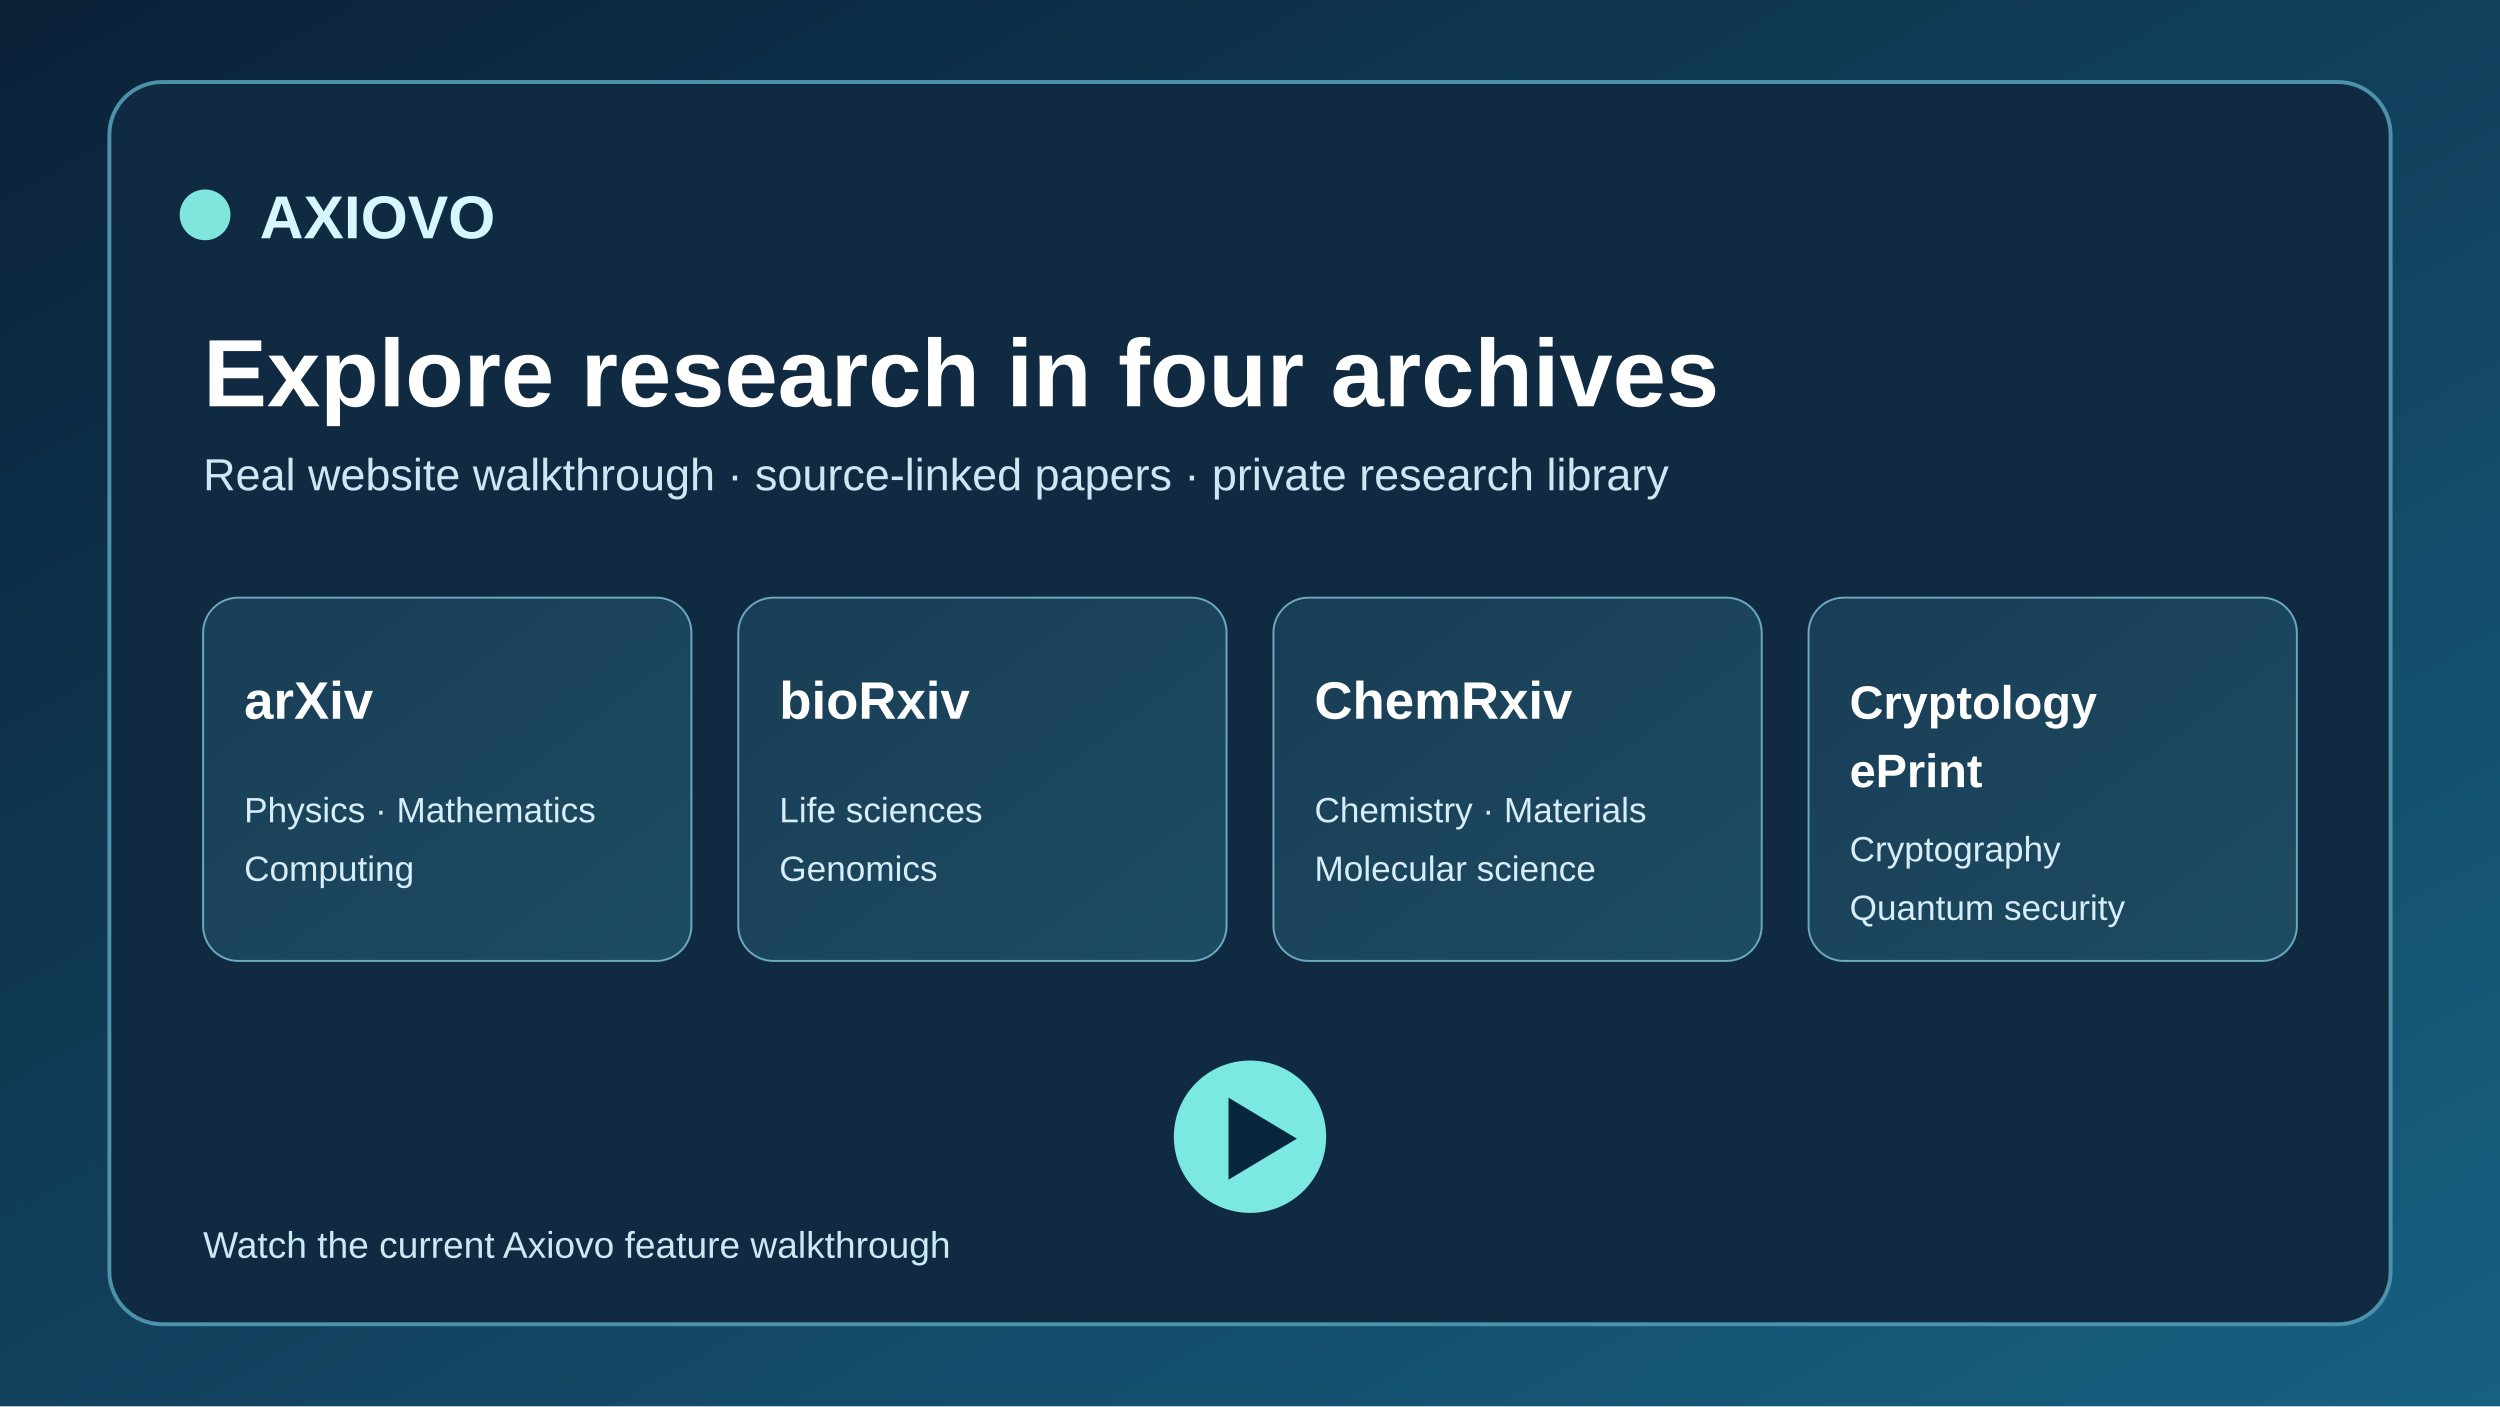
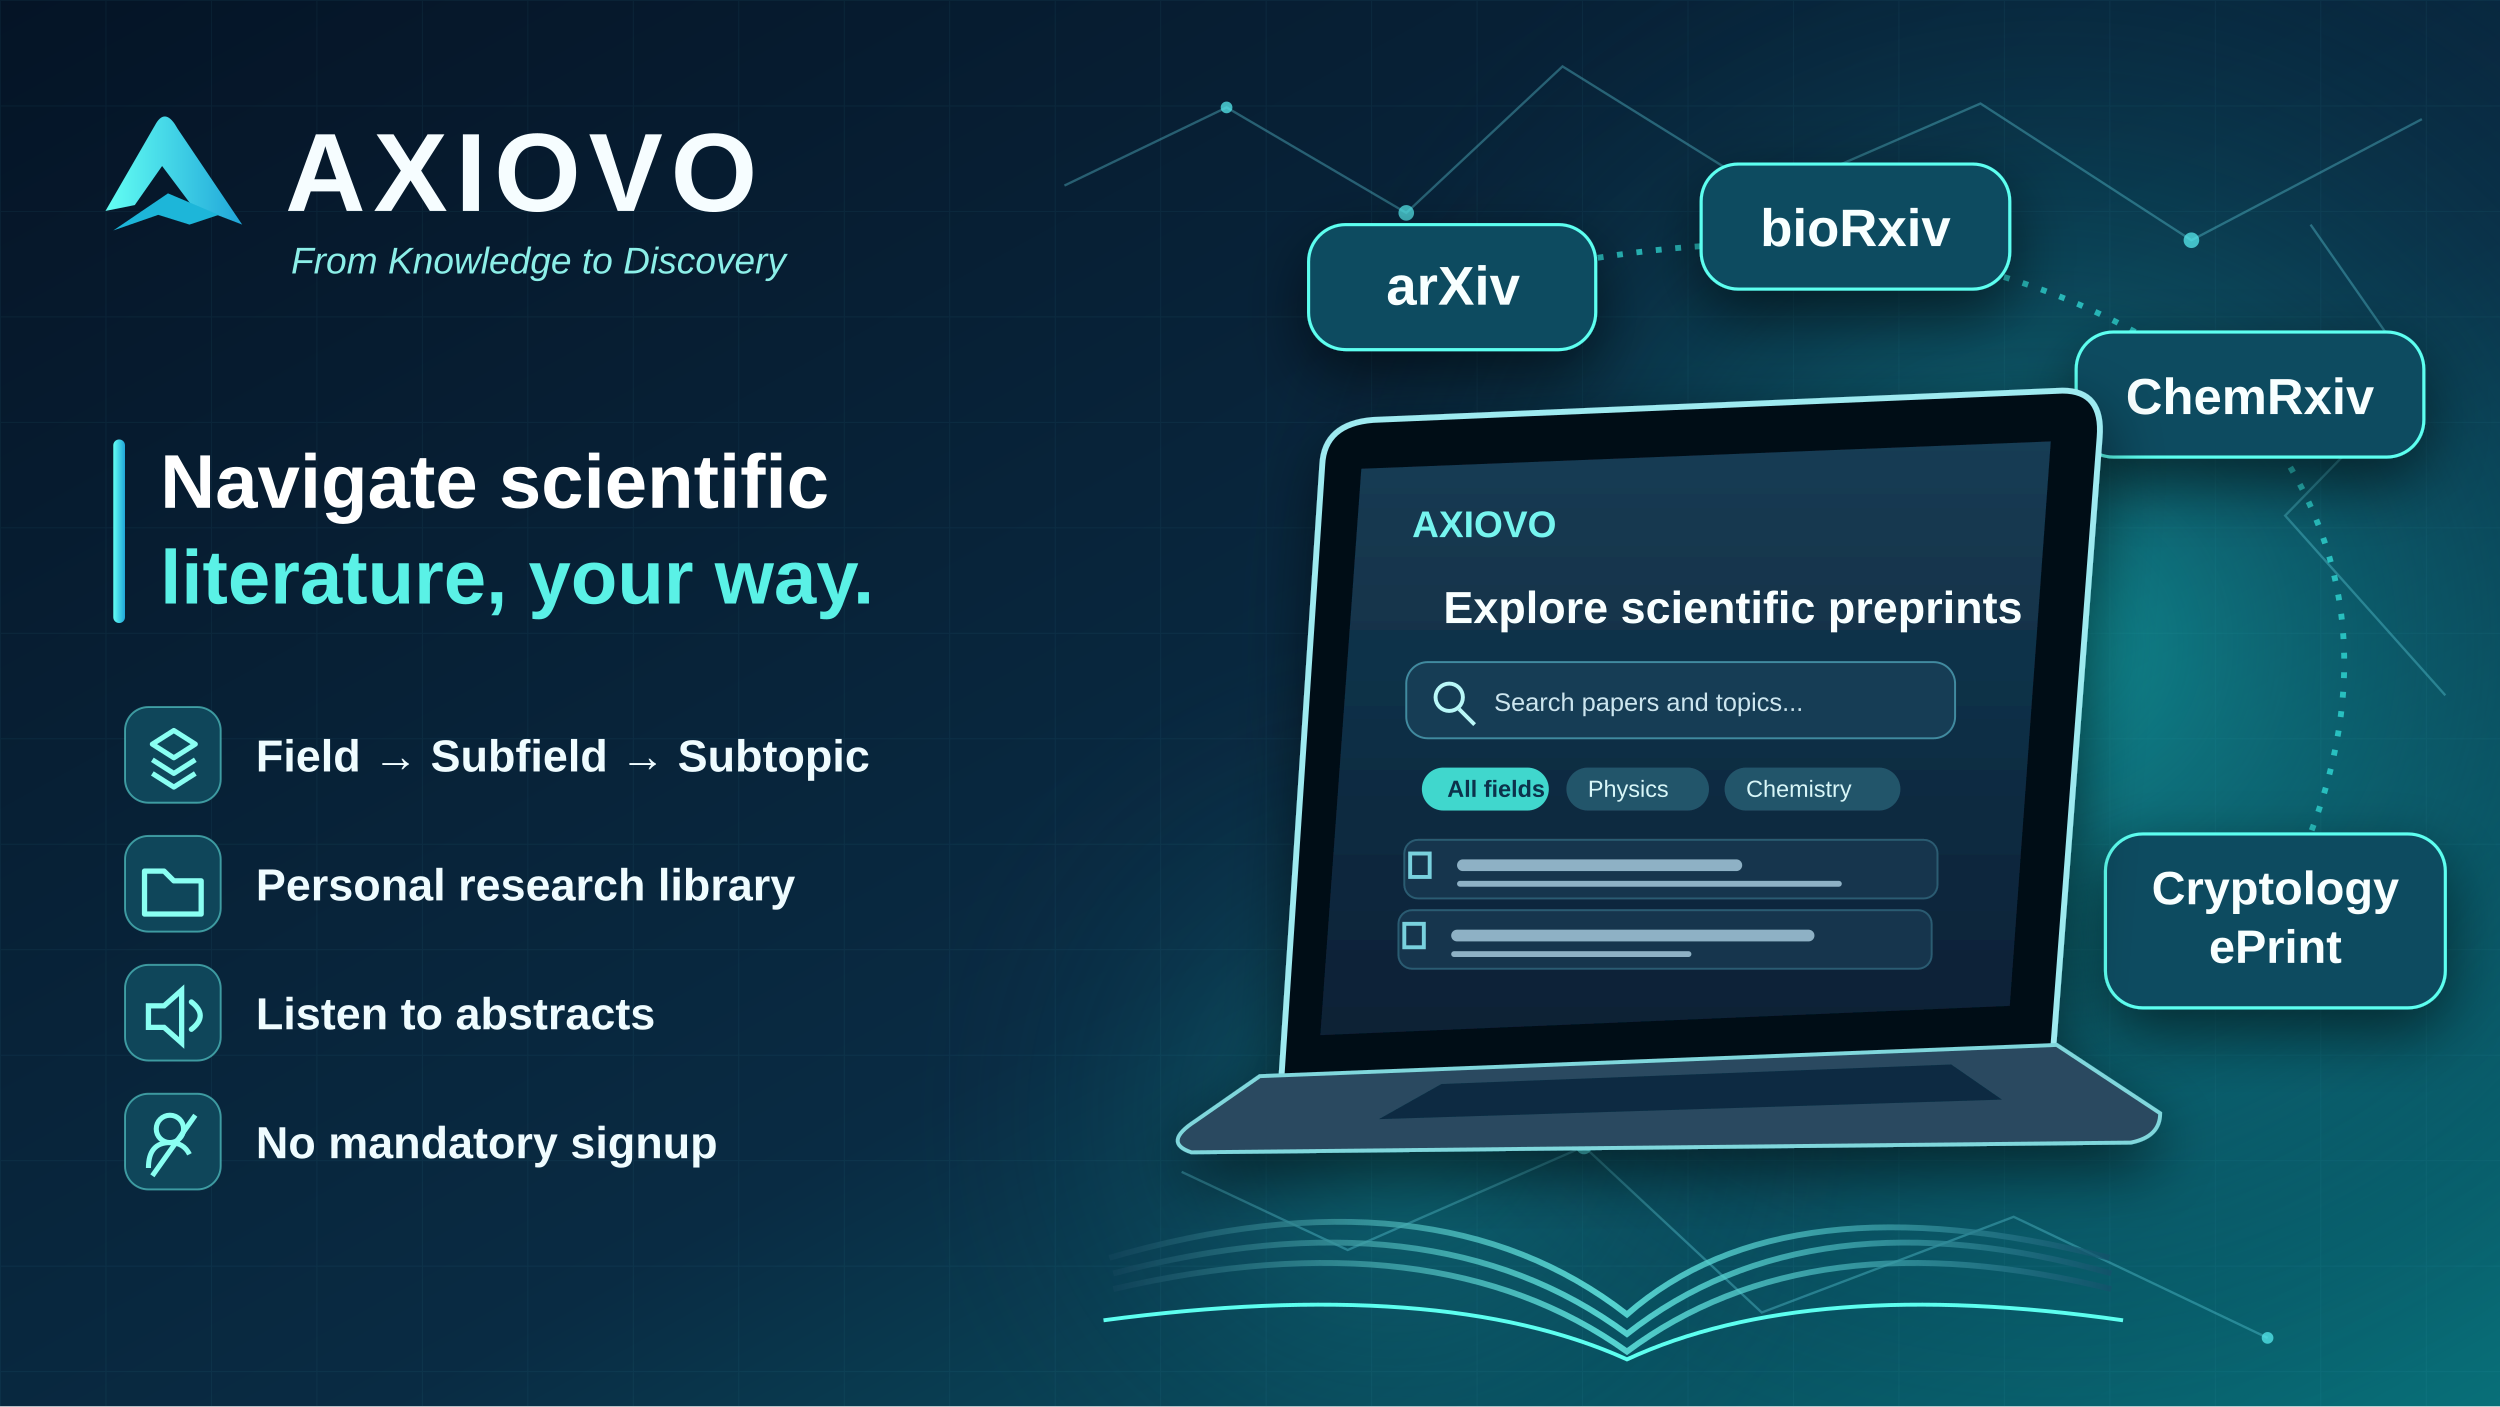
- <svg xmlns="http://www.w3.org/2000/svg" width="1280" height="720" viewBox="0 0 1280 720" role="img" aria-label="Axiovo four archive tutorial poster: arXiv, bioRxiv, ChemRxiv and Cryptology ePrint">
+ <svg xmlns="http://www.w3.org/2000/svg" viewBox="0 0 1280 720" width="1280" height="720" role="img" aria-label="Axiovo scientific literature navigator cover showing four preprint archives, personalized library, abstract audio, and research topic filters">
  <defs>
-     <linearGradient id="bg" x1="0" y1="0" x2="1" y2="1">
-       <stop stop-color="#0b2138" />
-       <stop offset="1" stop-color="#176081" />
+     <linearGradient id="bg" x2="1" y2="1">
+       <stop stop-color="#051426" />
+       <stop offset=".58" stop-color="#092b43" />
+       <stop offset="1" stop-color="#086f78" />
    </linearGradient>
-     <linearGradient id="tile" x1="0" y1="0" x2="1" y2="1">
-       <stop stop-color="#193d56" />
-       <stop offset="1" stop-color="#1d4c61" />
+     <radialGradient id="glow">
+       <stop stop-color="#17e5da" stop-opacity=".48" />
+       <stop offset="1" stop-color="#0a314c" stop-opacity="0" />
+     </radialGradient>
+     <linearGradient id="accent" x1="0" x2="1">
+       <stop stop-color="#63fff3" />
+       <stop offset="1" stop-color="#20a6d9" />
    </linearGradient>
+     <linearGradient id="panel" x1="0" x2="0" y1="0" y2="1">
+       <stop stop-color="#153c54" />
+       <stop offset="1" stop-color="#0a2035" />
+     </linearGradient>
+     <linearGradient id="book" x1="0" x2="1">
+       <stop stop-color="#12445a" />
+       <stop offset=".5" stop-color="#6ffff5" />
+       <stop offset="1" stop-color="#14526b" />
+     </linearGradient>
+     <filter id="soft">
+       <feGaussianBlur stdDeviation="14" />
+     </filter>
+     <filter id="shadow">
+       <feDropShadow dx="0" dy="12" stdDeviation="16" flood-color="#000" flood-opacity=".55" />
+     </filter>
+     <pattern id="grid" width="54" height="54" patternUnits="userSpaceOnUse">
+       <path d="M54 0H0V54" stroke="#55d9df" stroke-opacity=".055" fill="none" />
+     </pattern>
  </defs>
  <rect width="1280" height="720" fill="url(#bg)" />
-   <rect x="56" y="42" width="1168" height="636" rx="27" fill="#102a42" stroke="#4b92aa" stroke-width="2" />
-   <circle cx="105" cy="110" r="13" fill="#80e5dc" />
-   <text x="133" y="122" font-family="Arial, sans-serif" font-size="31" fill="#d8f6ff" font-weight="800">AXIOVO</text>
-   <text x="104" y="208" font-family="Arial, sans-serif" font-size="49" fill="#fff" font-weight="800">Explore research in four archives</text>
-   <text x="104" y="251" font-family="Arial, sans-serif" font-size="23" fill="#cde8f4">Real website walkthrough · source-linked papers · private research library</text>
-   <g font-family="Arial, sans-serif">
-     <rect x="104" y="306" width="250" height="186" rx="18" fill="url(#tile)" stroke="#6aa9bf" />
-     <rect x="378" y="306" width="250" height="186" rx="18" fill="url(#tile)" stroke="#6aa9bf" />
-     <rect x="652" y="306" width="250" height="186" rx="18" fill="url(#tile)" stroke="#6aa9bf" />
-     <rect x="926" y="306" width="250" height="186" rx="18" fill="url(#tile)" stroke="#6aa9bf" />
-     <g fill="#fff" font-size="27" font-weight="700">
-       <text x="125" y="368">arXiv</text>
-       <text x="399" y="368">bioRxiv</text>
-       <text x="673" y="368">ChemRxiv</text>
-       <text x="947" y="368" font-size="24">Cryptology</text>
-       <text x="947" y="403" font-size="24">ePrint</text>
+   <rect width="1280" height="720" fill="url(#grid)" />
+   <circle cx="1050" cy="330" r="420" fill="url(#glow)" />
+   <circle cx="715" cy="570" r="245" fill="url(#glow)" opacity=".5" />
+   <g opacity=".35" fill="none" stroke="#63d8e6" stroke-width="1.2">
+     <path d="M545 95L628 55L720 109L800 34L906 100L1014 53L1122 123L1240 61" />
+     <path d="M605 600L690 640L811 587L902 672L1031 623L1161 685" />
+     <path d="M1183 115L1238 194L1170 264L1252 356" />
+   </g>
+   <g fill="#56e9ed" opacity=".75">
+     <circle cx="628" cy="55" r="3" />
+     <circle cx="720" cy="109" r="4" />
+     <circle cx="906" cy="100" r="3" />
+     <circle cx="1122" cy="123" r="4" />
+     <circle cx="811" cy="587" r="4" />
+     <circle cx="1161" cy="685" r="3" />
+   </g>
+   <g transform="translate(54 57)">
+     <path d="M0 51L26 6Q31 -2 37 9L70 58L44 48L29 28L15 48Z" fill="url(#accent)" />
+     <path d="M4 61L32 42L58 53L43 58L27 53Z" fill="#1db6d9" />
+     <text x="92" y="51" font-family="Arial,Helvetica,sans-serif" font-size="57" font-weight="800" letter-spacing="4" fill="#f6fdff">AXIOVO</text>
+     <text x="95" y="83" font-family="Arial,Helvetica,sans-serif" font-size="19" font-style="italic" fill="#8cefe8">From Knowledge to Discovery</text>
+   </g>
+   <rect x="58" y="225" width="6" height="94" rx="3" fill="url(#accent)" />
+   <g font-family="Arial,Helvetica,sans-serif" font-weight="750">
+     <text x="82" y="260" font-size="39" fill="#ffffff">Navigate scientific</text>
+     <text x="82" y="309" font-size="39" fill="#5af1e6">literature, your way.</text>
+   </g>
+   <g font-family="Arial,Helvetica,sans-serif" font-size="23" fill="#effcff" font-weight="600">
+     <g transform="translate(64 362)">
+       <rect width="49" height="49" rx="12" fill="#0f465a" stroke="#5fdedb" stroke-opacity=".6" />
+       <path d="M14 19l11-7 11 7-11 7zM14 27l11 7 11-7M14 34l11 7 11-7" fill="none" stroke="#8afff2" stroke-width="2.6" stroke-linejoin="round" />
+       <text x="67" y="33">Field → Subfield → Subtopic</text>
    </g>
-     <g fill="#d7edf8" font-size="18">
-       <text x="125" y="421">Physics · Mathematics</text>
-       <text x="125" y="451">Computing</text>
-       <text x="399" y="421">Life sciences</text>
-       <text x="399" y="451">Genomics</text>
-       <text x="673" y="421">Chemistry · Materials</text>
-       <text x="673" y="451">Molecular science</text>
-       <text x="947" y="441">Cryptography</text>
-       <text x="947" y="471">Quantum security</text>
+     <g transform="translate(64 428)">
+       <rect width="49" height="49" rx="12" fill="#0f465a" stroke="#5fdedb" stroke-opacity=".6" />
+       <path d="M10 18h10l5 5h14v17H10z" fill="none" stroke="#8afff2" stroke-width="2.7" stroke-linejoin="round" />
+       <text x="67" y="33">Personal research library</text>
+     </g>
+     <g transform="translate(64 494)">
+       <rect width="49" height="49" rx="12" fill="#0f465a" stroke="#5fdedb" stroke-opacity=".6" />
+       <path d="M12 21h8l9-8v27l-9-8h-8zM34 19q9 7 0 14" fill="none" stroke="#8afff2" stroke-width="2.7" stroke-linecap="round" />
+       <text x="67" y="33">Listen to abstracts</text>
+     </g>
+     <g transform="translate(64 560)">
+       <rect width="49" height="49" rx="12" fill="#0f465a" stroke="#5fdedb" stroke-opacity=".6" />
+       <circle cx="23" cy="18" r="7" stroke="#8afff2" fill="none" stroke-width="2.6" />
+       <path d="M12 38q0-13 11-13 7 0 10 6M36 11l-22 31" fill="none" stroke="#8afff2" stroke-width="2.6" />
+       <text x="67" y="33">No mandatory signup</text>
    </g>
  </g>
-   <circle cx="640" cy="582" r="39" fill="#7be8e2" />
-   <path d="M629 562v42l35-21z" fill="#09273c" />
-   <text x="104" y="644" fill="#cce9f6" font-family="Arial,sans-serif" font-size="19">Watch the current Axiovo feature walkthrough</text>
+   <g fill="none" stroke="#32e0db" stroke-width="3" opacity=".75">
+     <path d="M711 157Q990 72 1154 212Q1247 330 1153 488" stroke-dasharray="3 7" />
+     <path d="M752 502Q628 390 754 222" opacity=".6" />
+   </g>
+   <g font-family="Arial,Helvetica,sans-serif" text-anchor="middle" font-weight="700" fill="#f8ffff" filter="url(#shadow)">
+     <rect x="670" y="115" width="147" height="64" rx="19" fill="#0f4b60" stroke="#5dfff0" stroke-width="1.6" />
+     <text x="744" y="156" font-size="28">arXiv</text>
+     <rect x="871" y="84" width="158" height="64" rx="19" fill="#0f4b60" stroke="#5dfff0" stroke-width="1.6" />
+     <text x="950" y="126" font-size="27">bioRxiv</text>
+     <rect x="1063" y="170" width="178" height="64" rx="19" fill="#0f4b60" stroke="#5dfff0" stroke-width="1.6" />
+     <text x="1152" y="212" font-size="26">ChemRxiv</text>
+     <rect x="1078" y="427" width="174" height="89" rx="19" fill="#0f4b60" stroke="#5dfff0" stroke-width="1.6" />
+     <text x="1165" y="463" font-size="24">Cryptology</text>
+     <text x="1165" y="493" font-size="24">ePrint</text>
+   </g>
+   <g filter="url(#shadow)">
+     <path d="M677 238Q678 217 703 215L1056 200Q1077 200 1075 224L1051 540L656 553Z" fill="#020e19" stroke="#9eeaf0" stroke-width="3" />
+     <path d="M697 240L1050 226L1029 515L676 530Z" fill="url(#panel)" />
+     <path d="M645 551L1053 535L1106 570Q1106 582 1091 585L610 590Q595 585 612 574Z" fill="#294a60" stroke="#80d7dc" stroke-width="2" />
+     <path d="M738 555L999 545L1025 563L706 573Z" fill="#092c43" />
+     <text x="723" y="275" fill="#76f5ef" font-family="Arial,Helvetica,sans-serif" font-size="19" font-weight="800">AXIOVO</text>
+     <text x="739" y="319" fill="#f9ffff" font-family="Arial,Helvetica,sans-serif" font-size="23" font-weight="700">Explore scientific preprints</text>
+     <rect x="720" y="339" width="281" height="39" rx="11" fill="#193d55" stroke="#418ba0" />
+     <circle cx="742" cy="357" r="7" fill="none" stroke="#b9f8f8" stroke-width="2" />
+     <path d="M747 363l8 8" stroke="#b9f8f8" stroke-width="2" />
+     <text x="765" y="364" fill="#cce6ef" font-family="Arial,Helvetica,sans-serif" font-size="13">Search papers and topics...</text>
+     <rect x="728" y="393" width="65" height="22" rx="11" fill="#40d7cd" />
+     <text x="741" y="408" fill="#07314b" font-size="12" font-family="Arial,Helvetica,sans-serif" font-weight="700">All fields</text>
+     <rect x="802" y="393" width="73" height="22" rx="11" fill="#24546b" />
+     <text x="813" y="408" fill="#d8f7f8" font-size="12" font-family="Arial,Helvetica,sans-serif">Physics</text>
+     <rect x="883" y="393" width="90" height="22" rx="11" fill="#24546b" />
+     <text x="894" y="408" fill="#d8f7f8" font-size="12" font-family="Arial,Helvetica,sans-serif">Chemistry</text>
+     <g fill="#17364d" stroke="#2c5b72">
+       <rect x="719" y="430" width="273" height="30" rx="7" />
+       <rect x="716" y="466" width="273" height="30" rx="7" />
+     </g>
+     <g fill="#8eb1c5">
+       <rect x="746" y="440" width="146" height="6" rx="3" />
+       <rect x="746" y="451" width="197" height="3" rx="1.5" />
+       <rect x="743" y="476" width="186" height="6" rx="3" />
+       <rect x="743" y="487" width="123" height="3" rx="1.5" />
+     </g>
+     <g fill="none" stroke="#79d1de" stroke-width="2">
+       <path d="M732 437v12h-10v-12z" />
+       <path d="M729 473v12h-10v-12z" />
+     </g>
+   </g>
+   <g opacity=".75" fill="none" stroke="url(#book)" stroke-width="3">
+     <path d="M568 644Q734 596 833 673Q914 602 1080 644" />
+     <path d="M570 652Q733 609 833 683Q927 609 1081 652" />
+     <path d="M570 660Q735 622 833 692Q927 622 1081 660" />
+   </g>
+   <path d="M565 676Q738 653 833 696Q926 653 1087 676" stroke="#5dfff0" stroke-width="2" fill="none" />
</svg>
